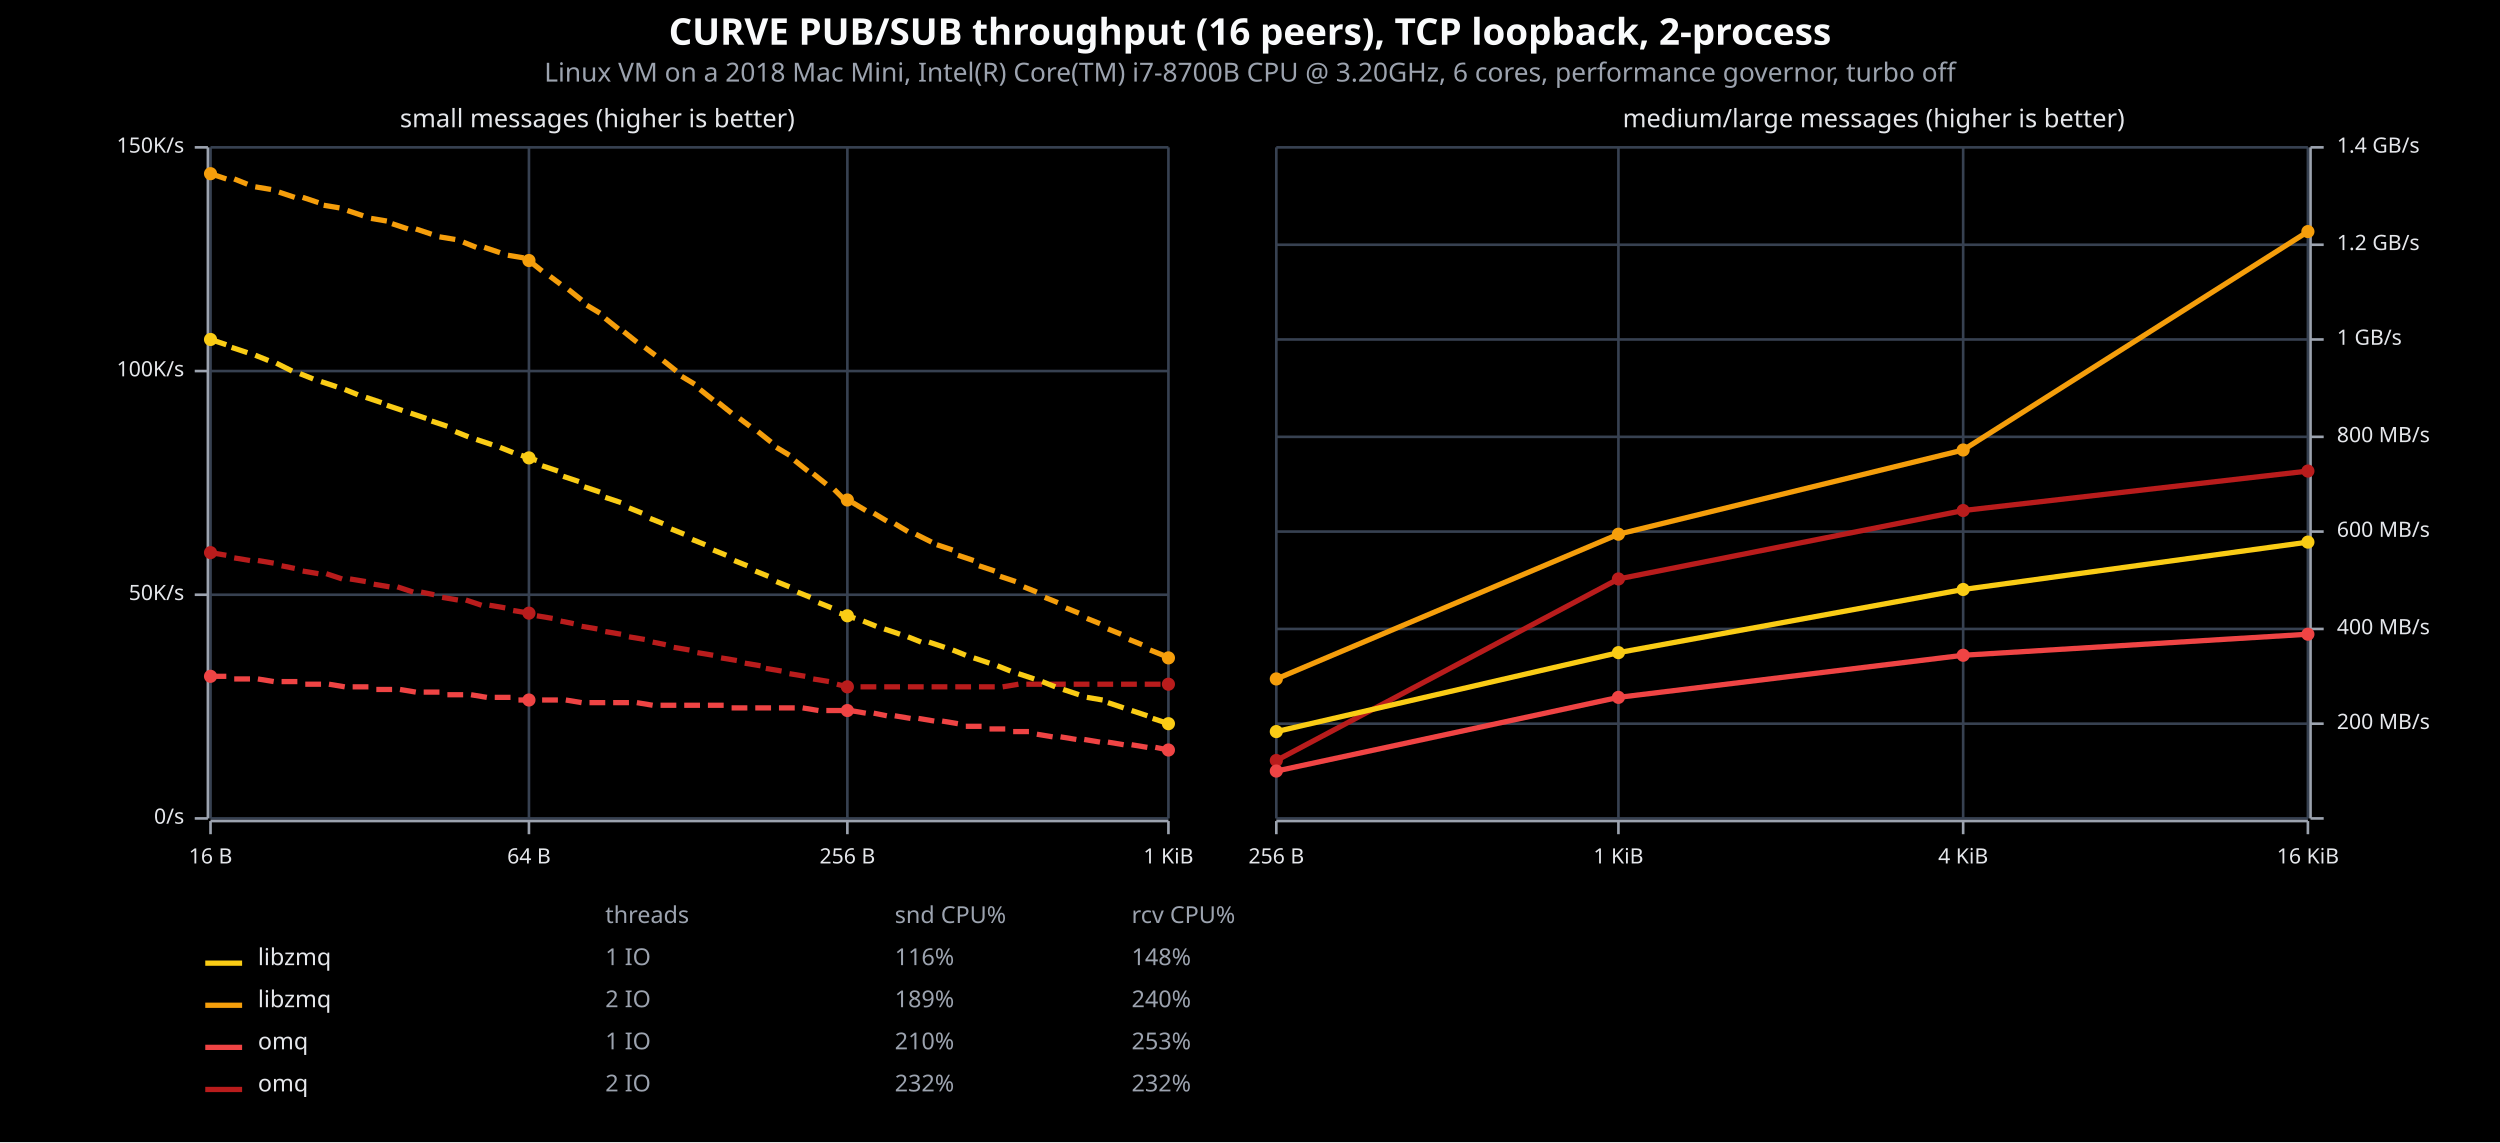
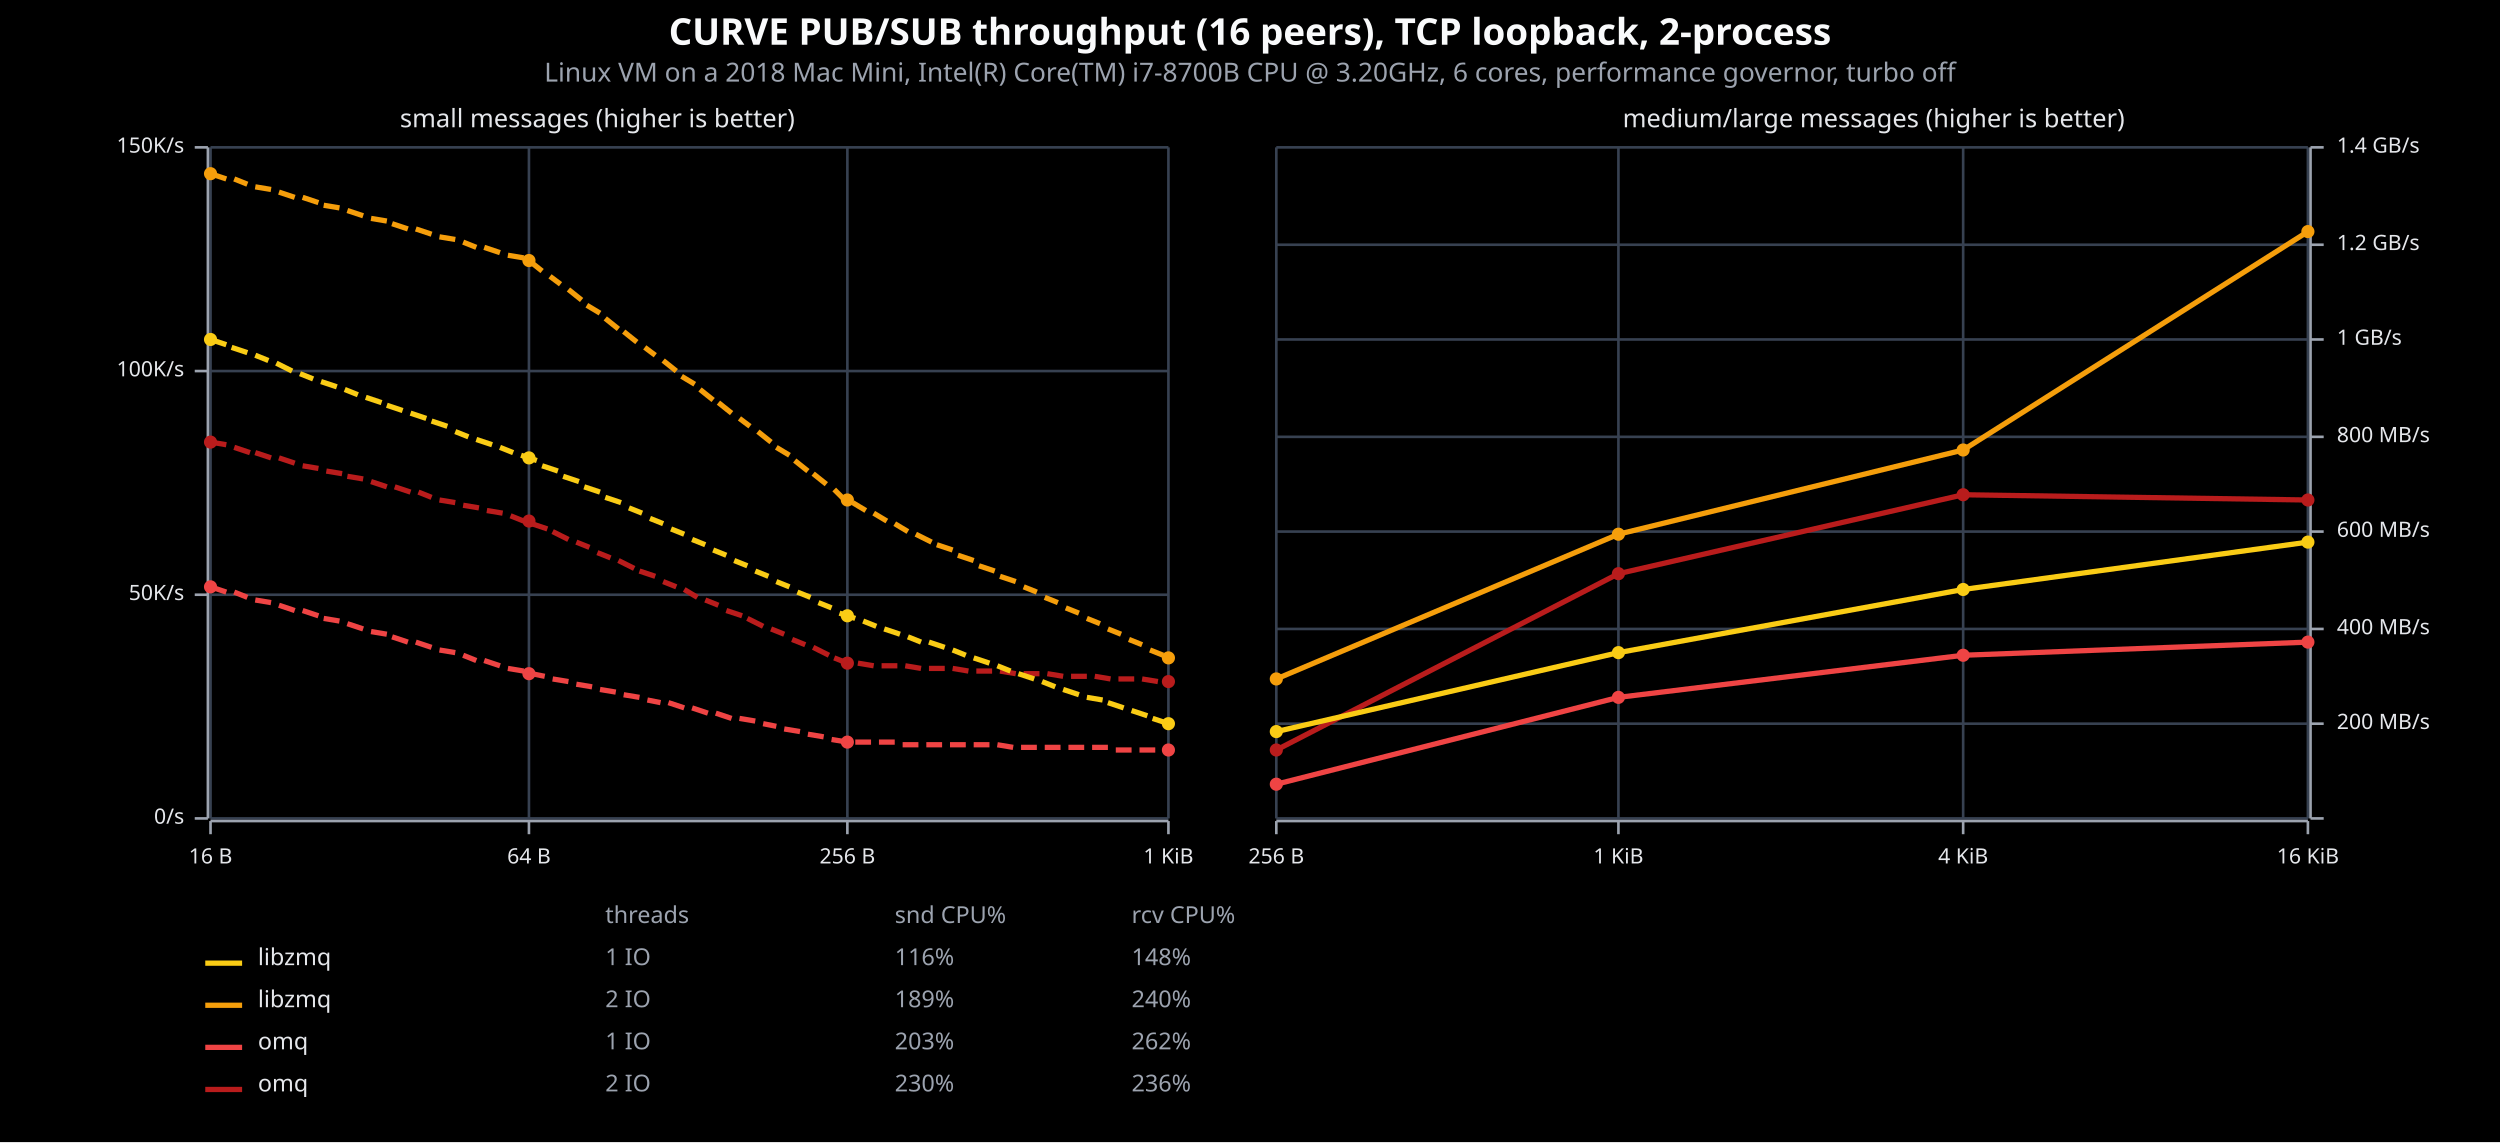
<svg xmlns="http://www.w3.org/2000/svg" viewBox="0 0 950 434" font-family="system-ui, -apple-system, sans-serif">
  <rect x="0" y="0" width="950" height="434" opacity="1" fill="#000000" stroke="none" />
  <text x="475" y="17" text-anchor="middle" font-family="sans-serif" font-size="14" font-weight="bold" fill="#F9FAFB">CURVE PUB/SUB throughput (16 peers), TCP loopback, 2-process</text>
  <text x="475" y="31" text-anchor="middle" font-family="sans-serif" font-size="10" fill="#9CA3AF">Linux VM on a 2018 Mac Mini, Intel(R) Core(TM) i7-8700B CPU @ 3.20GHz, 6 cores, performance governor, turbo off</text>
  <text x="227" y="41" dy="0.76em" text-anchor="middle" font-family="sans-serif" font-size="9.677" opacity="1" fill="#E5E7EB">
small messages (higher is better)
</text>
  <line opacity="1" stroke="#374151" stroke-width="1" x1="80" y1="311" x2="80" y2="56" />
  <line opacity="1" stroke="#374151" stroke-width="1" x1="201" y1="311" x2="201" y2="56" />
  <line opacity="1" stroke="#374151" stroke-width="1" x1="322" y1="311" x2="322" y2="56" />
  <line opacity="1" stroke="#374151" stroke-width="1" x1="444" y1="311" x2="444" y2="56" />
  <line opacity="1" stroke="#374151" stroke-width="1" x1="80" y1="311" x2="444" y2="311" />
  <line opacity="1" stroke="#374151" stroke-width="1" x1="80" y1="226" x2="444" y2="226" />
  <line opacity="1" stroke="#374151" stroke-width="1" x1="80" y1="141" x2="444" y2="141" />
  <line opacity="1" stroke="#374151" stroke-width="1" x1="80" y1="56" x2="444" y2="56" />
  <polyline fill="none" opacity="1" stroke="#9CA3AF" stroke-width="1" points="79,56 79,311 " />
  <text x="70" y="311" dy="0.5ex" text-anchor="end" font-family="sans-serif" font-size="8.065" opacity="1" fill="#E5E7EB">
0/s
</text>
  <polyline fill="none" opacity="1" stroke="#9CA3AF" stroke-width="1" points="74,311 79,311 " />
  <text x="70" y="226" dy="0.5ex" text-anchor="end" font-family="sans-serif" font-size="8.065" opacity="1" fill="#E5E7EB">
50K/s
</text>
  <polyline fill="none" opacity="1" stroke="#9CA3AF" stroke-width="1" points="74,226 79,226 " />
  <text x="70" y="141" dy="0.5ex" text-anchor="end" font-family="sans-serif" font-size="8.065" opacity="1" fill="#E5E7EB">
100K/s
</text>
  <polyline fill="none" opacity="1" stroke="#9CA3AF" stroke-width="1" points="74,141 79,141 " />
  <text x="70" y="56" dy="0.5ex" text-anchor="end" font-family="sans-serif" font-size="8.065" opacity="1" fill="#E5E7EB">
150K/s
</text>
  <polyline fill="none" opacity="1" stroke="#9CA3AF" stroke-width="1" points="74,56 79,56 " />
  <polyline fill="none" opacity="1" stroke="#9CA3AF" stroke-width="1" points="80,312 444,312 " />
  <text x="80" y="322" dy="0.76em" text-anchor="middle" font-family="sans-serif" font-size="8.065" opacity="1" fill="#E5E7EB">
16 B
</text>
  <polyline fill="none" opacity="1" stroke="#9CA3AF" stroke-width="1" points="80,312 80,317 " />
  <text x="201" y="322" dy="0.76em" text-anchor="middle" font-family="sans-serif" font-size="8.065" opacity="1" fill="#E5E7EB">
64 B
</text>
  <polyline fill="none" opacity="1" stroke="#9CA3AF" stroke-width="1" points="201,312 201,317 " />
  <text x="322" y="322" dy="0.76em" text-anchor="middle" font-family="sans-serif" font-size="8.065" opacity="1" fill="#E5E7EB">
256 B
</text>
  <polyline fill="none" opacity="1" stroke="#9CA3AF" stroke-width="1" points="322,312 322,317 " />
  <text x="444" y="322" dy="0.76em" text-anchor="middle" font-family="sans-serif" font-size="8.065" opacity="1" fill="#E5E7EB">
1 KiB
</text>
  <polyline fill="none" opacity="1" stroke="#9CA3AF" stroke-width="1" points="444,312 444,317 " />
-   <polyline fill="none" opacity="1" stroke="#B91C1C" stroke-width="2" points="80,210 86,211 " />
-   <polyline fill="none" opacity="1" stroke="#B91C1C" stroke-width="2" points="89,212 95,213 " />
-   <polyline fill="none" opacity="1" stroke="#B91C1C" stroke-width="2" points="98,213 104,214 " />
-   <polyline fill="none" opacity="1" stroke="#B91C1C" stroke-width="2" points="107,215 112,216 " />
-   <polyline fill="none" opacity="1" stroke="#B91C1C" stroke-width="2" points="115,217 121,218 " />
-   <polyline fill="none" opacity="1" stroke="#B91C1C" stroke-width="2" points="124,218 130,220 " />
-   <polyline fill="none" opacity="1" stroke="#B91C1C" stroke-width="2" points="133,220 139,221 " />
-   <polyline fill="none" opacity="1" stroke="#B91C1C" stroke-width="2" points="142,222 148,223 " />
-   <polyline fill="none" opacity="1" stroke="#B91C1C" stroke-width="2" points="151,223 157,225 " />
-   <polyline fill="none" opacity="1" stroke="#B91C1C" stroke-width="2" points="160,225 165,226 " />
-   <polyline fill="none" opacity="1" stroke="#B91C1C" stroke-width="2" points="168,227 174,228 " />
-   <polyline fill="none" opacity="1" stroke="#B91C1C" stroke-width="2" points="177,228 183,230 " />
-   <polyline fill="none" opacity="1" stroke="#B91C1C" stroke-width="2" points="186,230 192,231 " />
-   <polyline fill="none" opacity="1" stroke="#B91C1C" stroke-width="2" points="195,232 201,233 " />
-   <polyline fill="none" opacity="1" stroke="#B91C1C" stroke-width="2" points="204,234 210,235 " />
-   <polyline fill="none" opacity="1" stroke="#B91C1C" stroke-width="2" points="213,236 218,237 " />
-   <polyline fill="none" opacity="1" stroke="#B91C1C" stroke-width="2" points="221,238 227,239 " />
-   <polyline fill="none" opacity="1" stroke="#B91C1C" stroke-width="2" points="230,240 236,241 " />
-   <polyline fill="none" opacity="1" stroke="#B91C1C" stroke-width="2" points="239,242 245,243 " />
-   <polyline fill="none" opacity="1" stroke="#B91C1C" stroke-width="2" points="248,244 253,245 " />
-   <polyline fill="none" opacity="1" stroke="#B91C1C" stroke-width="2" points="256,246 262,247 " />
-   <polyline fill="none" opacity="1" stroke="#B91C1C" stroke-width="2" points="265,248 271,249 " />
-   <polyline fill="none" opacity="1" stroke="#B91C1C" stroke-width="2" points="274,250 280,251 " />
-   <polyline fill="none" opacity="1" stroke="#B91C1C" stroke-width="2" points="283,252 289,253 " />
-   <polyline fill="none" opacity="1" stroke="#B91C1C" stroke-width="2" points="291,254 297,255 " />
-   <polyline fill="none" opacity="1" stroke="#B91C1C" stroke-width="2" points="300,256 306,257 " />
-   <polyline fill="none" opacity="1" stroke="#B91C1C" stroke-width="2" points="309,258 315,259 " />
-   <polyline fill="none" opacity="1" stroke="#B91C1C" stroke-width="2" points="318,260 322,261 324,261 " />
-   <polyline fill="none" opacity="1" stroke="#B91C1C" stroke-width="2" points="327,261 333,261 " />
-   <polyline fill="none" opacity="1" stroke="#B91C1C" stroke-width="2" points="336,261 342,261 " />
-   <polyline fill="none" opacity="1" stroke="#B91C1C" stroke-width="2" points="345,261 351,261 " />
-   <polyline fill="none" opacity="1" stroke="#B91C1C" stroke-width="2" points="354,261 360,261 " />
-   <polyline fill="none" opacity="1" stroke="#B91C1C" stroke-width="2" points="363,261 369,261 " />
-   <polyline fill="none" opacity="1" stroke="#B91C1C" stroke-width="2" points="372,261 378,261 " />
-   <polyline fill="none" opacity="1" stroke="#B91C1C" stroke-width="2" points="381,261 387,260 " />
-   <polyline fill="none" opacity="1" stroke="#B91C1C" stroke-width="2" points="390,260 396,260 " />
-   <polyline fill="none" opacity="1" stroke="#B91C1C" stroke-width="2" points="399,260 405,260 " />
-   <polyline fill="none" opacity="1" stroke="#B91C1C" stroke-width="2" points="408,260 414,260 " />
-   <polyline fill="none" opacity="1" stroke="#B91C1C" stroke-width="2" points="417,260 423,260 " />
-   <polyline fill="none" opacity="1" stroke="#B91C1C" stroke-width="2" points="426,260 432,260 " />
-   <polyline fill="none" opacity="1" stroke="#B91C1C" stroke-width="2" points="435,260 441,260 " />
-   <polyline fill="none" opacity="1" stroke="#B91C1C" stroke-width="2" points="444,260 444,260 " />
-   <circle cx="80" cy="210" r="2.5" opacity="1" fill="#B91C1C" stroke="none" stroke-width="1" />
-   <circle cx="201" cy="233" r="2.5" opacity="1" fill="#B91C1C" stroke="none" stroke-width="1" />
-   <circle cx="322" cy="261" r="2.5" opacity="1" fill="#B91C1C" stroke="none" stroke-width="1" />
-   <circle cx="444" cy="260" r="2.5" opacity="1" fill="#B91C1C" stroke="none" stroke-width="1" />
-   <polyline fill="none" opacity="1" stroke="#EF4444" stroke-width="2" points="80,257 86,257 " />
-   <polyline fill="none" opacity="1" stroke="#EF4444" stroke-width="2" points="89,258 95,258 " />
-   <polyline fill="none" opacity="1" stroke="#EF4444" stroke-width="2" points="98,258 104,259 " />
-   <polyline fill="none" opacity="1" stroke="#EF4444" stroke-width="2" points="107,259 113,259 " />
-   <polyline fill="none" opacity="1" stroke="#EF4444" stroke-width="2" points="116,260 122,260 " />
-   <polyline fill="none" opacity="1" stroke="#EF4444" stroke-width="2" points="125,260 131,261 " />
-   <polyline fill="none" opacity="1" stroke="#EF4444" stroke-width="2" points="134,261 140,261 " />
-   <polyline fill="none" opacity="1" stroke="#EF4444" stroke-width="2" points="143,262 149,262 " />
-   <polyline fill="none" opacity="1" stroke="#EF4444" stroke-width="2" points="152,262 158,263 " />
-   <polyline fill="none" opacity="1" stroke="#EF4444" stroke-width="2" points="161,263 167,263 " />
-   <polyline fill="none" opacity="1" stroke="#EF4444" stroke-width="2" points="170,264 176,264 " />
-   <polyline fill="none" opacity="1" stroke="#EF4444" stroke-width="2" points="179,264 185,265 " />
-   <polyline fill="none" opacity="1" stroke="#EF4444" stroke-width="2" points="188,265 194,265 " />
-   <polyline fill="none" opacity="1" stroke="#EF4444" stroke-width="2" points="197,266 201,266 203,266 " />
-   <polyline fill="none" opacity="1" stroke="#EF4444" stroke-width="2" points="206,266 212,266 " />
-   <polyline fill="none" opacity="1" stroke="#EF4444" stroke-width="2" points="215,266 221,267 " />
-   <polyline fill="none" opacity="1" stroke="#EF4444" stroke-width="2" points="224,267 230,267 " />
-   <polyline fill="none" opacity="1" stroke="#EF4444" stroke-width="2" points="233,267 239,267 " />
-   <polyline fill="none" opacity="1" stroke="#EF4444" stroke-width="2" points="242,267 248,268 " />
-   <polyline fill="none" opacity="1" stroke="#EF4444" stroke-width="2" points="251,268 257,268 " />
-   <polyline fill="none" opacity="1" stroke="#EF4444" stroke-width="2" points="260,268 266,268 " />
-   <polyline fill="none" opacity="1" stroke="#EF4444" stroke-width="2" points="269,268 275,268 " />
-   <polyline fill="none" opacity="1" stroke="#EF4444" stroke-width="2" points="278,269 284,269 " />
-   <polyline fill="none" opacity="1" stroke="#EF4444" stroke-width="2" points="287,269 293,269 " />
-   <polyline fill="none" opacity="1" stroke="#EF4444" stroke-width="2" points="296,269 302,269 " />
-   <polyline fill="none" opacity="1" stroke="#EF4444" stroke-width="2" points="305,269 311,270 " />
-   <polyline fill="none" opacity="1" stroke="#EF4444" stroke-width="2" points="314,270 320,270 " />
-   <polyline fill="none" opacity="1" stroke="#EF4444" stroke-width="2" points="323,270 329,271 " />
-   <polyline fill="none" opacity="1" stroke="#EF4444" stroke-width="2" points="332,271 337,272 " />
-   <polyline fill="none" opacity="1" stroke="#EF4444" stroke-width="2" points="340,272 346,273 " />
-   <polyline fill="none" opacity="1" stroke="#EF4444" stroke-width="2" points="349,273 355,274 " />
-   <polyline fill="none" opacity="1" stroke="#EF4444" stroke-width="2" points="358,274 364,275 " />
-   <polyline fill="none" opacity="1" stroke="#EF4444" stroke-width="2" points="367,276 373,276 " />
-   <polyline fill="none" opacity="1" stroke="#EF4444" stroke-width="2" points="376,277 382,277 " />
-   <polyline fill="none" opacity="1" stroke="#EF4444" stroke-width="2" points="385,278 391,278 " />
-   <polyline fill="none" opacity="1" stroke="#EF4444" stroke-width="2" points="394,279 400,280 " />
-   <polyline fill="none" opacity="1" stroke="#EF4444" stroke-width="2" points="403,280 409,281 " />
-   <polyline fill="none" opacity="1" stroke="#EF4444" stroke-width="2" points="412,281 418,282 " />
-   <polyline fill="none" opacity="1" stroke="#EF4444" stroke-width="2" points="421,282 427,283 " />
-   <polyline fill="none" opacity="1" stroke="#EF4444" stroke-width="2" points="430,283 436,284 " />
-   <polyline fill="none" opacity="1" stroke="#EF4444" stroke-width="2" points="439,284 444,285 " />
-   <circle cx="80" cy="257" r="2.5" opacity="1" fill="#EF4444" stroke="none" stroke-width="1" />
-   <circle cx="201" cy="266" r="2.5" opacity="1" fill="#EF4444" stroke="none" stroke-width="1" />
-   <circle cx="322" cy="270" r="2.5" opacity="1" fill="#EF4444" stroke="none" stroke-width="1" />
+   <polyline fill="none" opacity="1" stroke="#B91C1C" stroke-width="2" points="80,168 86,169 " />
+   <polyline fill="none" opacity="1" stroke="#B91C1C" stroke-width="2" points="89,170 95,172 " />
+   <polyline fill="none" opacity="1" stroke="#B91C1C" stroke-width="2" points="97,172 103,174 " />
+   <polyline fill="none" opacity="1" stroke="#B91C1C" stroke-width="2" points="106,174 112,176 " />
+   <polyline fill="none" opacity="1" stroke="#B91C1C" stroke-width="2" points="115,177 121,178 " />
+   <polyline fill="none" opacity="1" stroke="#B91C1C" stroke-width="2" points="124,179 130,180 " />
+   <polyline fill="none" opacity="1" stroke="#B91C1C" stroke-width="2" points="132,181 138,182 " />
+   <polyline fill="none" opacity="1" stroke="#B91C1C" stroke-width="2" points="141,183 147,185 " />
+   <polyline fill="none" opacity="1" stroke="#B91C1C" stroke-width="2" points="150,185 156,187 " />
+   <polyline fill="none" opacity="1" stroke="#B91C1C" stroke-width="2" points="159,187 164,189 " />
+   <polyline fill="none" opacity="1" stroke="#B91C1C" stroke-width="2" points="167,190 173,191 " />
+   <polyline fill="none" opacity="1" stroke="#B91C1C" stroke-width="2" points="176,192 182,193 " />
+   <polyline fill="none" opacity="1" stroke="#B91C1C" stroke-width="2" points="185,194 191,195 " />
+   <polyline fill="none" opacity="1" stroke="#B91C1C" stroke-width="2" points="194,196 199,198 " />
+   <polyline fill="none" opacity="1" stroke="#B91C1C" stroke-width="2" points="202,199 208,201 " />
+   <polyline fill="none" opacity="1" stroke="#B91C1C" stroke-width="2" points="210,202 216,205 " />
+   <polyline fill="none" opacity="1" stroke="#B91C1C" stroke-width="2" points="219,206 224,208 " />
+   <polyline fill="none" opacity="1" stroke="#B91C1C" stroke-width="2" points="227,210 232,212 " />
+   <polyline fill="none" opacity="1" stroke="#B91C1C" stroke-width="2" points="235,213 241,216 " />
+   <polyline fill="none" opacity="1" stroke="#B91C1C" stroke-width="2" points="243,217 249,219 " />
+   <polyline fill="none" opacity="1" stroke="#B91C1C" stroke-width="2" points="252,221 257,223 " />
+   <polyline fill="none" opacity="1" stroke="#B91C1C" stroke-width="2" points="260,224 265,227 " />
+   <polyline fill="none" opacity="1" stroke="#B91C1C" stroke-width="2" points="268,228 273,230 " />
+   <polyline fill="none" opacity="1" stroke="#B91C1C" stroke-width="2" points="276,232 282,234 " />
+   <polyline fill="none" opacity="1" stroke="#B91C1C" stroke-width="2" points="284,235 290,238 " />
+   <polyline fill="none" opacity="1" stroke="#B91C1C" stroke-width="2" points="293,239 298,241 " />
+   <polyline fill="none" opacity="1" stroke="#B91C1C" stroke-width="2" points="301,243 306,245 " />
+   <polyline fill="none" opacity="1" stroke="#B91C1C" stroke-width="2" points="309,246 315,249 " />
+   <polyline fill="none" opacity="1" stroke="#B91C1C" stroke-width="2" points="317,250 322,252 323,252 " />
+   <polyline fill="none" opacity="1" stroke="#B91C1C" stroke-width="2" points="326,252 332,253 " />
+   <polyline fill="none" opacity="1" stroke="#B91C1C" stroke-width="2" points="335,253 341,253 " />
+   <polyline fill="none" opacity="1" stroke="#B91C1C" stroke-width="2" points="344,253 350,254 " />
+   <polyline fill="none" opacity="1" stroke="#B91C1C" stroke-width="2" points="353,254 359,254 " />
+   <polyline fill="none" opacity="1" stroke="#B91C1C" stroke-width="2" points="362,254 368,255 " />
+   <polyline fill="none" opacity="1" stroke="#B91C1C" stroke-width="2" points="371,255 377,255 " />
+   <polyline fill="none" opacity="1" stroke="#B91C1C" stroke-width="2" points="380,255 386,256 " />
+   <polyline fill="none" opacity="1" stroke="#B91C1C" stroke-width="2" points="389,256 395,256 " />
+   <polyline fill="none" opacity="1" stroke="#B91C1C" stroke-width="2" points="398,256 404,257 " />
+   <polyline fill="none" opacity="1" stroke="#B91C1C" stroke-width="2" points="407,257 413,257 " />
+   <polyline fill="none" opacity="1" stroke="#B91C1C" stroke-width="2" points="416,257 422,258 " />
+   <polyline fill="none" opacity="1" stroke="#B91C1C" stroke-width="2" points="425,258 431,258 " />
+   <polyline fill="none" opacity="1" stroke="#B91C1C" stroke-width="2" points="434,258 440,259 " />
+   <polyline fill="none" opacity="1" stroke="#B91C1C" stroke-width="2" points="443,259 444,259 " />
+   <circle cx="80" cy="168" r="2.5" opacity="1" fill="#B91C1C" stroke="none" stroke-width="1" />
+   <circle cx="201" cy="198" r="2.5" opacity="1" fill="#B91C1C" stroke="none" stroke-width="1" />
+   <circle cx="322" cy="252" r="2.5" opacity="1" fill="#B91C1C" stroke="none" stroke-width="1" />
+   <circle cx="444" cy="259" r="2.5" opacity="1" fill="#B91C1C" stroke="none" stroke-width="1" />
+   <polyline fill="none" opacity="1" stroke="#EF4444" stroke-width="2" points="80,223 86,225 " />
+   <polyline fill="none" opacity="1" stroke="#EF4444" stroke-width="2" points="89,225 94,227 " />
+   <polyline fill="none" opacity="1" stroke="#EF4444" stroke-width="2" points="97,228 103,229 " />
+   <polyline fill="none" opacity="1" stroke="#EF4444" stroke-width="2" points="106,230 112,232 " />
+   <polyline fill="none" opacity="1" stroke="#EF4444" stroke-width="2" points="115,232 121,234 " />
+   <polyline fill="none" opacity="1" stroke="#EF4444" stroke-width="2" points="123,235 129,236 " />
+   <polyline fill="none" opacity="1" stroke="#EF4444" stroke-width="2" points="132,237 138,239 " />
+   <polyline fill="none" opacity="1" stroke="#EF4444" stroke-width="2" points="141,240 147,241 " />
+   <polyline fill="none" opacity="1" stroke="#EF4444" stroke-width="2" points="149,242 155,244 " />
+   <polyline fill="none" opacity="1" stroke="#EF4444" stroke-width="2" points="158,244 164,246 " />
+   <polyline fill="none" opacity="1" stroke="#EF4444" stroke-width="2" points="167,247 173,248 " />
+   <polyline fill="none" opacity="1" stroke="#EF4444" stroke-width="2" points="176,249 181,251 " />
+   <polyline fill="none" opacity="1" stroke="#EF4444" stroke-width="2" points="184,251 190,253 " />
+   <polyline fill="none" opacity="1" stroke="#EF4444" stroke-width="2" points="193,254 199,255 " />
+   <polyline fill="none" opacity="1" stroke="#EF4444" stroke-width="2" points="202,256 207,257 " />
+   <polyline fill="none" opacity="1" stroke="#EF4444" stroke-width="2" points="210,258 216,259 " />
+   <polyline fill="none" opacity="1" stroke="#EF4444" stroke-width="2" points="219,260 225,261 " />
+   <polyline fill="none" opacity="1" stroke="#EF4444" stroke-width="2" points="228,262 234,263 " />
+   <polyline fill="none" opacity="1" stroke="#EF4444" stroke-width="2" points="237,264 243,265 " />
+   <polyline fill="none" opacity="1" stroke="#EF4444" stroke-width="2" points="246,266 251,267 " />
+   <polyline fill="none" opacity="1" stroke="#EF4444" stroke-width="2" points="254,267 260,269 " />
+   <polyline fill="none" opacity="1" stroke="#EF4444" stroke-width="2" points="263,269 269,271 " />
+   <polyline fill="none" opacity="1" stroke="#EF4444" stroke-width="2" points="272,271 278,273 " />
+   <polyline fill="none" opacity="1" stroke="#EF4444" stroke-width="2" points="281,273 287,274 " />
+   <polyline fill="none" opacity="1" stroke="#EF4444" stroke-width="2" points="290,275 295,276 " />
+   <polyline fill="none" opacity="1" stroke="#EF4444" stroke-width="2" points="298,277 304,278 " />
+   <polyline fill="none" opacity="1" stroke="#EF4444" stroke-width="2" points="307,279 313,280 " />
+   <polyline fill="none" opacity="1" stroke="#EF4444" stroke-width="2" points="316,281 322,282 " />
+   <polyline fill="none" opacity="1" stroke="#EF4444" stroke-width="2" points="325,282 331,282 " />
+   <polyline fill="none" opacity="1" stroke="#EF4444" stroke-width="2" points="334,282 340,282 " />
+   <polyline fill="none" opacity="1" stroke="#EF4444" stroke-width="2" points="343,283 349,283 " />
+   <polyline fill="none" opacity="1" stroke="#EF4444" stroke-width="2" points="352,283 358,283 " />
+   <polyline fill="none" opacity="1" stroke="#EF4444" stroke-width="2" points="361,283 367,283 " />
+   <polyline fill="none" opacity="1" stroke="#EF4444" stroke-width="2" points="370,283 376,283 " />
+   <polyline fill="none" opacity="1" stroke="#EF4444" stroke-width="2" points="379,283 385,284 " />
+   <polyline fill="none" opacity="1" stroke="#EF4444" stroke-width="2" points="388,284 394,284 " />
+   <polyline fill="none" opacity="1" stroke="#EF4444" stroke-width="2" points="397,284 403,284 " />
+   <polyline fill="none" opacity="1" stroke="#EF4444" stroke-width="2" points="406,284 412,284 " />
+   <polyline fill="none" opacity="1" stroke="#EF4444" stroke-width="2" points="415,284 421,284 " />
+   <polyline fill="none" opacity="1" stroke="#EF4444" stroke-width="2" points="424,285 430,285 " />
+   <polyline fill="none" opacity="1" stroke="#EF4444" stroke-width="2" points="433,285 439,285 " />
+   <polyline fill="none" opacity="1" stroke="#EF4444" stroke-width="2" points="442,285 444,285 " />
+   <circle cx="80" cy="223" r="2.5" opacity="1" fill="#EF4444" stroke="none" stroke-width="1" />
+   <circle cx="201" cy="256" r="2.5" opacity="1" fill="#EF4444" stroke="none" stroke-width="1" />
+   <circle cx="322" cy="282" r="2.5" opacity="1" fill="#EF4444" stroke="none" stroke-width="1" />
  <circle cx="444" cy="285" r="2.5" opacity="1" fill="#EF4444" stroke="none" stroke-width="1" />
  <polyline fill="none" opacity="1" stroke="#F59E0B" stroke-width="2" points="80,66 86,68 " />
  <polyline fill="none" opacity="1" stroke="#F59E0B" stroke-width="2" points="89,68 94,70 " />
  <polyline fill="none" opacity="1" stroke="#F59E0B" stroke-width="2" points="97,71 103,72 " />
  <polyline fill="none" opacity="1" stroke="#F59E0B" stroke-width="2" points="106,73 112,75 " />
  <polyline fill="none" opacity="1" stroke="#F59E0B" stroke-width="2" points="115,75 121,77 " />
  <polyline fill="none" opacity="1" stroke="#F59E0B" stroke-width="2" points="123,78 129,79 " />
  <polyline fill="none" opacity="1" stroke="#F59E0B" stroke-width="2" points="132,80 138,82 " />
  <polyline fill="none" opacity="1" stroke="#F59E0B" stroke-width="2" points="141,83 147,84 " />
  <polyline fill="none" opacity="1" stroke="#F59E0B" stroke-width="2" points="149,85 155,87 " />
  <polyline fill="none" opacity="1" stroke="#F59E0B" stroke-width="2" points="158,87 164,89 " />
  <polyline fill="none" opacity="1" stroke="#F59E0B" stroke-width="2" points="167,90 173,91 " />
  <polyline fill="none" opacity="1" stroke="#F59E0B" stroke-width="2" points="176,92 181,94 " />
  <polyline fill="none" opacity="1" stroke="#F59E0B" stroke-width="2" points="184,94 190,96 " />
  <polyline fill="none" opacity="1" stroke="#F59E0B" stroke-width="2" points="193,97 199,98 " />
  <polyline fill="none" opacity="1" stroke="#F59E0B" stroke-width="2" points="201,99 206,103 " />
  <polyline fill="none" opacity="1" stroke="#F59E0B" stroke-width="2" points="209,105 213,108 " />
  <polyline fill="none" opacity="1" stroke="#F59E0B" stroke-width="2" points="216,110 221,114 " />
  <polyline fill="none" opacity="1" stroke="#F59E0B" stroke-width="2" points="223,116 228,119 " />
  <polyline fill="none" opacity="1" stroke="#F59E0B" stroke-width="2" points="230,121 235,125 " />
  <polyline fill="none" opacity="1" stroke="#F59E0B" stroke-width="2" points="237,126 242,130 " />
  <polyline fill="none" opacity="1" stroke="#F59E0B" stroke-width="2" points="245,132 249,135 " />
  <polyline fill="none" opacity="1" stroke="#F59E0B" stroke-width="2" points="252,137 257,141 " />
  <polyline fill="none" opacity="1" stroke="#F59E0B" stroke-width="2" points="259,143 264,146 " />
  <polyline fill="none" opacity="1" stroke="#F59E0B" stroke-width="2" points="266,148 271,152 " />
  <polyline fill="none" opacity="1" stroke="#F59E0B" stroke-width="2" points="273,153 278,157 " />
  <polyline fill="none" opacity="1" stroke="#F59E0B" stroke-width="2" points="281,159 285,162 " />
  <polyline fill="none" opacity="1" stroke="#F59E0B" stroke-width="2" points="288,164 293,168 " />
  <polyline fill="none" opacity="1" stroke="#F59E0B" stroke-width="2" points="295,170 300,173 " />
  <polyline fill="none" opacity="1" stroke="#F59E0B" stroke-width="2" points="302,175 307,179 " />
  <polyline fill="none" opacity="1" stroke="#F59E0B" stroke-width="2" points="309,180 314,184 " />
  <polyline fill="none" opacity="1" stroke="#F59E0B" stroke-width="2" points="317,186 321,190 " />
  <polyline fill="none" opacity="1" stroke="#F59E0B" stroke-width="2" points="324,191 329,194 " />
  <polyline fill="none" opacity="1" stroke="#F59E0B" stroke-width="2" points="332,195 337,198 " />
  <polyline fill="none" opacity="1" stroke="#F59E0B" stroke-width="2" points="340,199 345,202 " />
  <polyline fill="none" opacity="1" stroke="#F59E0B" stroke-width="2" points="348,203 354,206 " />
  <polyline fill="none" opacity="1" stroke="#F59E0B" stroke-width="2" points="356,207 362,209 " />
  <polyline fill="none" opacity="1" stroke="#F59E0B" stroke-width="2" points="364,211 370,213 " />
  <polyline fill="none" opacity="1" stroke="#F59E0B" stroke-width="2" points="372,215 378,217 " />
  <polyline fill="none" opacity="1" stroke="#F59E0B" stroke-width="2" points="380,219 386,221 " />
  <polyline fill="none" opacity="1" stroke="#F59E0B" stroke-width="2" points="389,223 394,225 " />
  <polyline fill="none" opacity="1" stroke="#F59E0B" stroke-width="2" points="397,227 402,229 " />
  <polyline fill="none" opacity="1" stroke="#F59E0B" stroke-width="2" points="405,231 410,233 " />
  <polyline fill="none" opacity="1" stroke="#F59E0B" stroke-width="2" points="413,235 418,237 " />
  <polyline fill="none" opacity="1" stroke="#F59E0B" stroke-width="2" points="421,239 426,241 " />
  <polyline fill="none" opacity="1" stroke="#F59E0B" stroke-width="2" points="429,243 434,245 " />
  <polyline fill="none" opacity="1" stroke="#F59E0B" stroke-width="2" points="437,247 442,249 " />
  <circle cx="80" cy="66" r="2.5" opacity="1" fill="#F59E0B" stroke="none" stroke-width="1" />
  <circle cx="201" cy="99" r="2.5" opacity="1" fill="#F59E0B" stroke="none" stroke-width="1" />
  <circle cx="322" cy="190" r="2.5" opacity="1" fill="#F59E0B" stroke="none" stroke-width="1" />
  <circle cx="444" cy="250" r="2.5" opacity="1" fill="#F59E0B" stroke="none" stroke-width="1" />
  <polyline fill="none" opacity="1" stroke="#FACC15" stroke-width="2" points="80,129 86,131 " />
  <polyline fill="none" opacity="1" stroke="#FACC15" stroke-width="2" points="88,132 94,134 " />
  <polyline fill="none" opacity="1" stroke="#FACC15" stroke-width="2" points="97,135 102,137 " />
  <polyline fill="none" opacity="1" stroke="#FACC15" stroke-width="2" points="105,138 111,141 " />
  <polyline fill="none" opacity="1" stroke="#FACC15" stroke-width="2" points="114,142 119,144 " />
  <polyline fill="none" opacity="1" stroke="#FACC15" stroke-width="2" points="122,145 128,147 " />
  <polyline fill="none" opacity="1" stroke="#FACC15" stroke-width="2" points="131,148 136,150 " />
  <polyline fill="none" opacity="1" stroke="#FACC15" stroke-width="2" points="139,151 145,153 " />
  <polyline fill="none" opacity="1" stroke="#FACC15" stroke-width="2" points="147,154 153,156 " />
  <polyline fill="none" opacity="1" stroke="#FACC15" stroke-width="2" points="156,157 162,159 " />
  <polyline fill="none" opacity="1" stroke="#FACC15" stroke-width="2" points="164,160 170,162 " />
  <polyline fill="none" opacity="1" stroke="#FACC15" stroke-width="2" points="173,164 178,166 " />
  <polyline fill="none" opacity="1" stroke="#FACC15" stroke-width="2" points="181,167 187,169 " />
  <polyline fill="none" opacity="1" stroke="#FACC15" stroke-width="2" points="190,170 195,172 " />
  <polyline fill="none" opacity="1" stroke="#FACC15" stroke-width="2" points="198,173 201,174 204,175 " />
  <polyline fill="none" opacity="1" stroke="#FACC15" stroke-width="2" points="206,177 212,179 " />
  <polyline fill="none" opacity="1" stroke="#FACC15" stroke-width="2" points="214,181 220,183 " />
  <polyline fill="none" opacity="1" stroke="#FACC15" stroke-width="2" points="222,185 228,187 " />
  <polyline fill="none" opacity="1" stroke="#FACC15" stroke-width="2" points="230,189 236,191 " />
  <polyline fill="none" opacity="1" stroke="#FACC15" stroke-width="2" points="239,193 244,195 " />
  <polyline fill="none" opacity="1" stroke="#FACC15" stroke-width="2" points="247,197 252,199 " />
  <polyline fill="none" opacity="1" stroke="#FACC15" stroke-width="2" points="255,201 260,203 " />
  <polyline fill="none" opacity="1" stroke="#FACC15" stroke-width="2" points="263,205 268,207 " />
  <polyline fill="none" opacity="1" stroke="#FACC15" stroke-width="2" points="271,209 276,211 " />
  <polyline fill="none" opacity="1" stroke="#FACC15" stroke-width="2" points="279,213 284,215 " />
  <polyline fill="none" opacity="1" stroke="#FACC15" stroke-width="2" points="287,217 292,219 " />
  <polyline fill="none" opacity="1" stroke="#FACC15" stroke-width="2" points="295,221 300,223 " />
  <polyline fill="none" opacity="1" stroke="#FACC15" stroke-width="2" points="303,225 308,227 " />
  <polyline fill="none" opacity="1" stroke="#FACC15" stroke-width="2" points="311,229 316,231 " />
  <polyline fill="none" opacity="1" stroke="#FACC15" stroke-width="2" points="319,233 322,234 325,235 " />
  <polyline fill="none" opacity="1" stroke="#FACC15" stroke-width="2" points="328,236 333,238 " />
  <polyline fill="none" opacity="1" stroke="#FACC15" stroke-width="2" points="336,239 342,241 " />
  <polyline fill="none" opacity="1" stroke="#FACC15" stroke-width="2" points="345,242 350,244 " />
  <polyline fill="none" opacity="1" stroke="#FACC15" stroke-width="2" points="353,244 359,246 " />
  <polyline fill="none" opacity="1" stroke="#FACC15" stroke-width="2" points="362,247 367,249 " />
  <polyline fill="none" opacity="1" stroke="#FACC15" stroke-width="2" points="370,250 376,252 " />
  <polyline fill="none" opacity="1" stroke="#FACC15" stroke-width="2" points="379,253 384,255 " />
  <polyline fill="none" opacity="1" stroke="#FACC15" stroke-width="2" points="387,256 393,258 " />
  <polyline fill="none" opacity="1" stroke="#FACC15" stroke-width="2" points="396,259 401,261 " />
  <polyline fill="none" opacity="1" stroke="#FACC15" stroke-width="2" points="404,262 410,264 " />
  <polyline fill="none" opacity="1" stroke="#FACC15" stroke-width="2" points="413,265 419,266 " />
  <polyline fill="none" opacity="1" stroke="#FACC15" stroke-width="2" points="421,267 427,269 " />
  <polyline fill="none" opacity="1" stroke="#FACC15" stroke-width="2" points="430,270 436,272 " />
  <polyline fill="none" opacity="1" stroke="#FACC15" stroke-width="2" points="438,273 444,275 " />
  <circle cx="80" cy="129" r="2.5" opacity="1" fill="#FACC15" stroke="none" stroke-width="1" />
  <circle cx="201" cy="174" r="2.5" opacity="1" fill="#FACC15" stroke="none" stroke-width="1" />
  <circle cx="322" cy="234" r="2.5" opacity="1" fill="#FACC15" stroke="none" stroke-width="1" />
  <circle cx="444" cy="275" r="2.5" opacity="1" fill="#FACC15" stroke="none" stroke-width="1" />
  <text x="712" y="41" dy="0.76em" text-anchor="middle" font-family="sans-serif" font-size="9.677" opacity="1" fill="#E5E7EB">
medium/large messages (higher is better)
</text>
  <line opacity="1" stroke="#374151" stroke-width="1" x1="485" y1="311" x2="485" y2="56" />
  <line opacity="1" stroke="#374151" stroke-width="1" x1="615" y1="311" x2="615" y2="56" />
  <line opacity="1" stroke="#374151" stroke-width="1" x1="746" y1="311" x2="746" y2="56" />
  <line opacity="1" stroke="#374151" stroke-width="1" x1="877" y1="311" x2="877" y2="56" />
  <line opacity="1" stroke="#374151" stroke-width="1" x1="485" y1="311" x2="877" y2="311" />
  <line opacity="1" stroke="#374151" stroke-width="1" x1="485" y1="275" x2="877" y2="275" />
  <line opacity="1" stroke="#374151" stroke-width="1" x1="485" y1="239" x2="877" y2="239" />
  <line opacity="1" stroke="#374151" stroke-width="1" x1="485" y1="202" x2="877" y2="202" />
  <line opacity="1" stroke="#374151" stroke-width="1" x1="485" y1="166" x2="877" y2="166" />
  <line opacity="1" stroke="#374151" stroke-width="1" x1="485" y1="129" x2="877" y2="129" />
  <line opacity="1" stroke="#374151" stroke-width="1" x1="485" y1="93" x2="877" y2="93" />
  <line opacity="1" stroke="#374151" stroke-width="1" x1="485" y1="56" x2="877" y2="56" />
  <polyline fill="none" opacity="1" stroke="#9CA3AF" stroke-width="1" points="485,312 877,312 " />
  <text x="485" y="322" dy="0.76em" text-anchor="middle" font-family="sans-serif" font-size="8.065" opacity="1" fill="#E5E7EB">
256 B
</text>
  <polyline fill="none" opacity="1" stroke="#9CA3AF" stroke-width="1" points="485,312 485,317 " />
  <text x="615" y="322" dy="0.76em" text-anchor="middle" font-family="sans-serif" font-size="8.065" opacity="1" fill="#E5E7EB">
1 KiB
</text>
  <polyline fill="none" opacity="1" stroke="#9CA3AF" stroke-width="1" points="615,312 615,317 " />
  <text x="746" y="322" dy="0.76em" text-anchor="middle" font-family="sans-serif" font-size="8.065" opacity="1" fill="#E5E7EB">
4 KiB
</text>
  <polyline fill="none" opacity="1" stroke="#9CA3AF" stroke-width="1" points="746,312 746,317 " />
  <text x="877" y="322" dy="0.76em" text-anchor="middle" font-family="sans-serif" font-size="8.065" opacity="1" fill="#E5E7EB">
16 KiB
</text>
  <polyline fill="none" opacity="1" stroke="#9CA3AF" stroke-width="1" points="877,312 877,317 " />
  <polyline fill="none" opacity="1" stroke="#9CA3AF" stroke-width="1" points="878,56 878,311 " />
  <text x="888" y="311" dy="0.5ex" text-anchor="start" font-family="sans-serif" font-size="8.065" opacity="1" fill="#E5E7EB">

</text>
  <polyline fill="none" opacity="1" stroke="#9CA3AF" stroke-width="1" points="878,311 883,311 " />
  <text x="888" y="275" dy="0.5ex" text-anchor="start" font-family="sans-serif" font-size="8.065" opacity="1" fill="#E5E7EB">
200 MB/s
</text>
  <polyline fill="none" opacity="1" stroke="#9CA3AF" stroke-width="1" points="878,275 883,275 " />
  <text x="888" y="239" dy="0.5ex" text-anchor="start" font-family="sans-serif" font-size="8.065" opacity="1" fill="#E5E7EB">
400 MB/s
</text>
  <polyline fill="none" opacity="1" stroke="#9CA3AF" stroke-width="1" points="878,239 883,239 " />
  <text x="888" y="202" dy="0.5ex" text-anchor="start" font-family="sans-serif" font-size="8.065" opacity="1" fill="#E5E7EB">
600 MB/s
</text>
  <polyline fill="none" opacity="1" stroke="#9CA3AF" stroke-width="1" points="878,202 883,202 " />
  <text x="888" y="166" dy="0.5ex" text-anchor="start" font-family="sans-serif" font-size="8.065" opacity="1" fill="#E5E7EB">
800 MB/s
</text>
  <polyline fill="none" opacity="1" stroke="#9CA3AF" stroke-width="1" points="878,166 883,166 " />
  <text x="888" y="129" dy="0.5ex" text-anchor="start" font-family="sans-serif" font-size="8.065" opacity="1" fill="#E5E7EB">
1 GB/s
</text>
  <polyline fill="none" opacity="1" stroke="#9CA3AF" stroke-width="1" points="878,129 883,129 " />
  <text x="888" y="93" dy="0.5ex" text-anchor="start" font-family="sans-serif" font-size="8.065" opacity="1" fill="#E5E7EB">
1.2 GB/s
</text>
  <polyline fill="none" opacity="1" stroke="#9CA3AF" stroke-width="1" points="878,93 883,93 " />
  <text x="888" y="56" dy="0.5ex" text-anchor="start" font-family="sans-serif" font-size="8.065" opacity="1" fill="#E5E7EB">
1.4 GB/s
</text>
  <polyline fill="none" opacity="1" stroke="#9CA3AF" stroke-width="1" points="878,56 883,56 " />
-   <polyline fill="none" opacity="1" stroke="#B91C1C" stroke-width="2" points="485,289 615,220 746,194 877,179 " />
-   <circle cx="485" cy="289" r="2.5" opacity="1" fill="#B91C1C" stroke="none" stroke-width="1" />
-   <circle cx="615" cy="220" r="2.5" opacity="1" fill="#B91C1C" stroke="none" stroke-width="1" />
-   <circle cx="746" cy="194" r="2.5" opacity="1" fill="#B91C1C" stroke="none" stroke-width="1" />
-   <circle cx="877" cy="179" r="2.5" opacity="1" fill="#B91C1C" stroke="none" stroke-width="1" />
-   <polyline fill="none" opacity="1" stroke="#EF4444" stroke-width="2" points="485,293 615,265 746,249 877,241 " />
-   <circle cx="485" cy="293" r="2.5" opacity="1" fill="#EF4444" stroke="none" stroke-width="1" />
+   <polyline fill="none" opacity="1" stroke="#B91C1C" stroke-width="2" points="485,285 615,218 746,188 877,190 " />
+   <circle cx="485" cy="285" r="2.5" opacity="1" fill="#B91C1C" stroke="none" stroke-width="1" />
+   <circle cx="615" cy="218" r="2.5" opacity="1" fill="#B91C1C" stroke="none" stroke-width="1" />
+   <circle cx="746" cy="188" r="2.5" opacity="1" fill="#B91C1C" stroke="none" stroke-width="1" />
+   <circle cx="877" cy="190" r="2.5" opacity="1" fill="#B91C1C" stroke="none" stroke-width="1" />
+   <polyline fill="none" opacity="1" stroke="#EF4444" stroke-width="2" points="485,298 615,265 746,249 877,244 " />
+   <circle cx="485" cy="298" r="2.5" opacity="1" fill="#EF4444" stroke="none" stroke-width="1" />
  <circle cx="615" cy="265" r="2.5" opacity="1" fill="#EF4444" stroke="none" stroke-width="1" />
  <circle cx="746" cy="249" r="2.5" opacity="1" fill="#EF4444" stroke="none" stroke-width="1" />
-   <circle cx="877" cy="241" r="2.5" opacity="1" fill="#EF4444" stroke="none" stroke-width="1" />
+   <circle cx="877" cy="244" r="2.5" opacity="1" fill="#EF4444" stroke="none" stroke-width="1" />
  <polyline fill="none" opacity="1" stroke="#F59E0B" stroke-width="2" points="485,258 615,203 746,171 877,88 " />
  <circle cx="485" cy="258" r="2.5" opacity="1" fill="#F59E0B" stroke="none" stroke-width="1" />
  <circle cx="615" cy="203" r="2.5" opacity="1" fill="#F59E0B" stroke="none" stroke-width="1" />
  <circle cx="746" cy="171" r="2.5" opacity="1" fill="#F59E0B" stroke="none" stroke-width="1" />
  <circle cx="877" cy="88" r="2.5" opacity="1" fill="#F59E0B" stroke="none" stroke-width="1" />
  <polyline fill="none" opacity="1" stroke="#FACC15" stroke-width="2" points="485,278 615,248 746,224 877,206 " />
  <circle cx="485" cy="278" r="2.5" opacity="1" fill="#FACC15" stroke="none" stroke-width="1" />
  <circle cx="615" cy="248" r="2.5" opacity="1" fill="#FACC15" stroke="none" stroke-width="1" />
  <circle cx="746" cy="224" r="2.5" opacity="1" fill="#FACC15" stroke="none" stroke-width="1" />
  <circle cx="877" cy="206" r="2.5" opacity="1" fill="#FACC15" stroke="none" stroke-width="1" />
  <text x="230" y="344" dy="0.76em" text-anchor="start" font-family="sans-serif" font-size="8.871" opacity="1" fill="#9CA3AF">
threads
</text>
  <text x="340" y="344" dy="0.76em" text-anchor="start" font-family="sans-serif" font-size="8.871" opacity="1" fill="#9CA3AF">
snd CPU%
</text>
  <text x="430" y="344" dy="0.76em" text-anchor="start" font-family="sans-serif" font-size="8.871" opacity="1" fill="#9CA3AF">
rcv CPU%
</text>
  <polyline fill="none" opacity="1" stroke="#FACC15" stroke-width="2" points="78,366 92,366 " />
  <text x="98" y="360" dy="0.76em" text-anchor="start" font-family="sans-serif" font-size="8.871" opacity="1" fill="#E5E7EB">
libzmq
</text>
  <text x="230" y="360" dy="0.76em" text-anchor="start" font-family="sans-serif" font-size="8.871" opacity="1" fill="#9CA3AF">
1 IO
</text>
  <text x="340" y="360" dy="0.76em" text-anchor="start" font-family="sans-serif" font-size="8.871" opacity="1" fill="#9CA3AF">
116%
</text>
  <text x="430" y="360" dy="0.76em" text-anchor="start" font-family="sans-serif" font-size="8.871" opacity="1" fill="#9CA3AF">
148%
</text>
  <polyline fill="none" opacity="1" stroke="#F59E0B" stroke-width="2" points="78,382 92,382 " />
  <text x="98" y="376" dy="0.76em" text-anchor="start" font-family="sans-serif" font-size="8.871" opacity="1" fill="#E5E7EB">
libzmq
</text>
  <text x="230" y="376" dy="0.76em" text-anchor="start" font-family="sans-serif" font-size="8.871" opacity="1" fill="#9CA3AF">
2 IO
</text>
  <text x="340" y="376" dy="0.76em" text-anchor="start" font-family="sans-serif" font-size="8.871" opacity="1" fill="#9CA3AF">
189%
</text>
  <text x="430" y="376" dy="0.76em" text-anchor="start" font-family="sans-serif" font-size="8.871" opacity="1" fill="#9CA3AF">
240%
</text>
  <polyline fill="none" opacity="1" stroke="#EF4444" stroke-width="2" points="78,398 92,398 " />
  <text x="98" y="392" dy="0.76em" text-anchor="start" font-family="sans-serif" font-size="8.871" opacity="1" fill="#E5E7EB">
omq
</text>
  <text x="230" y="392" dy="0.76em" text-anchor="start" font-family="sans-serif" font-size="8.871" opacity="1" fill="#9CA3AF">
1 IO
</text>
  <text x="340" y="392" dy="0.76em" text-anchor="start" font-family="sans-serif" font-size="8.871" opacity="1" fill="#9CA3AF">
- 210%
+ 203%
</text>
  <text x="430" y="392" dy="0.76em" text-anchor="start" font-family="sans-serif" font-size="8.871" opacity="1" fill="#9CA3AF">
- 253%
+ 262%
</text>
  <polyline fill="none" opacity="1" stroke="#B91C1C" stroke-width="2" points="78,414 92,414 " />
  <text x="98" y="408" dy="0.76em" text-anchor="start" font-family="sans-serif" font-size="8.871" opacity="1" fill="#E5E7EB">
omq
</text>
  <text x="230" y="408" dy="0.76em" text-anchor="start" font-family="sans-serif" font-size="8.871" opacity="1" fill="#9CA3AF">
2 IO
</text>
  <text x="340" y="408" dy="0.76em" text-anchor="start" font-family="sans-serif" font-size="8.871" opacity="1" fill="#9CA3AF">
- 232%
+ 230%
</text>
  <text x="430" y="408" dy="0.76em" text-anchor="start" font-family="sans-serif" font-size="8.871" opacity="1" fill="#9CA3AF">
- 232%
+ 236%
</text>
</svg>
